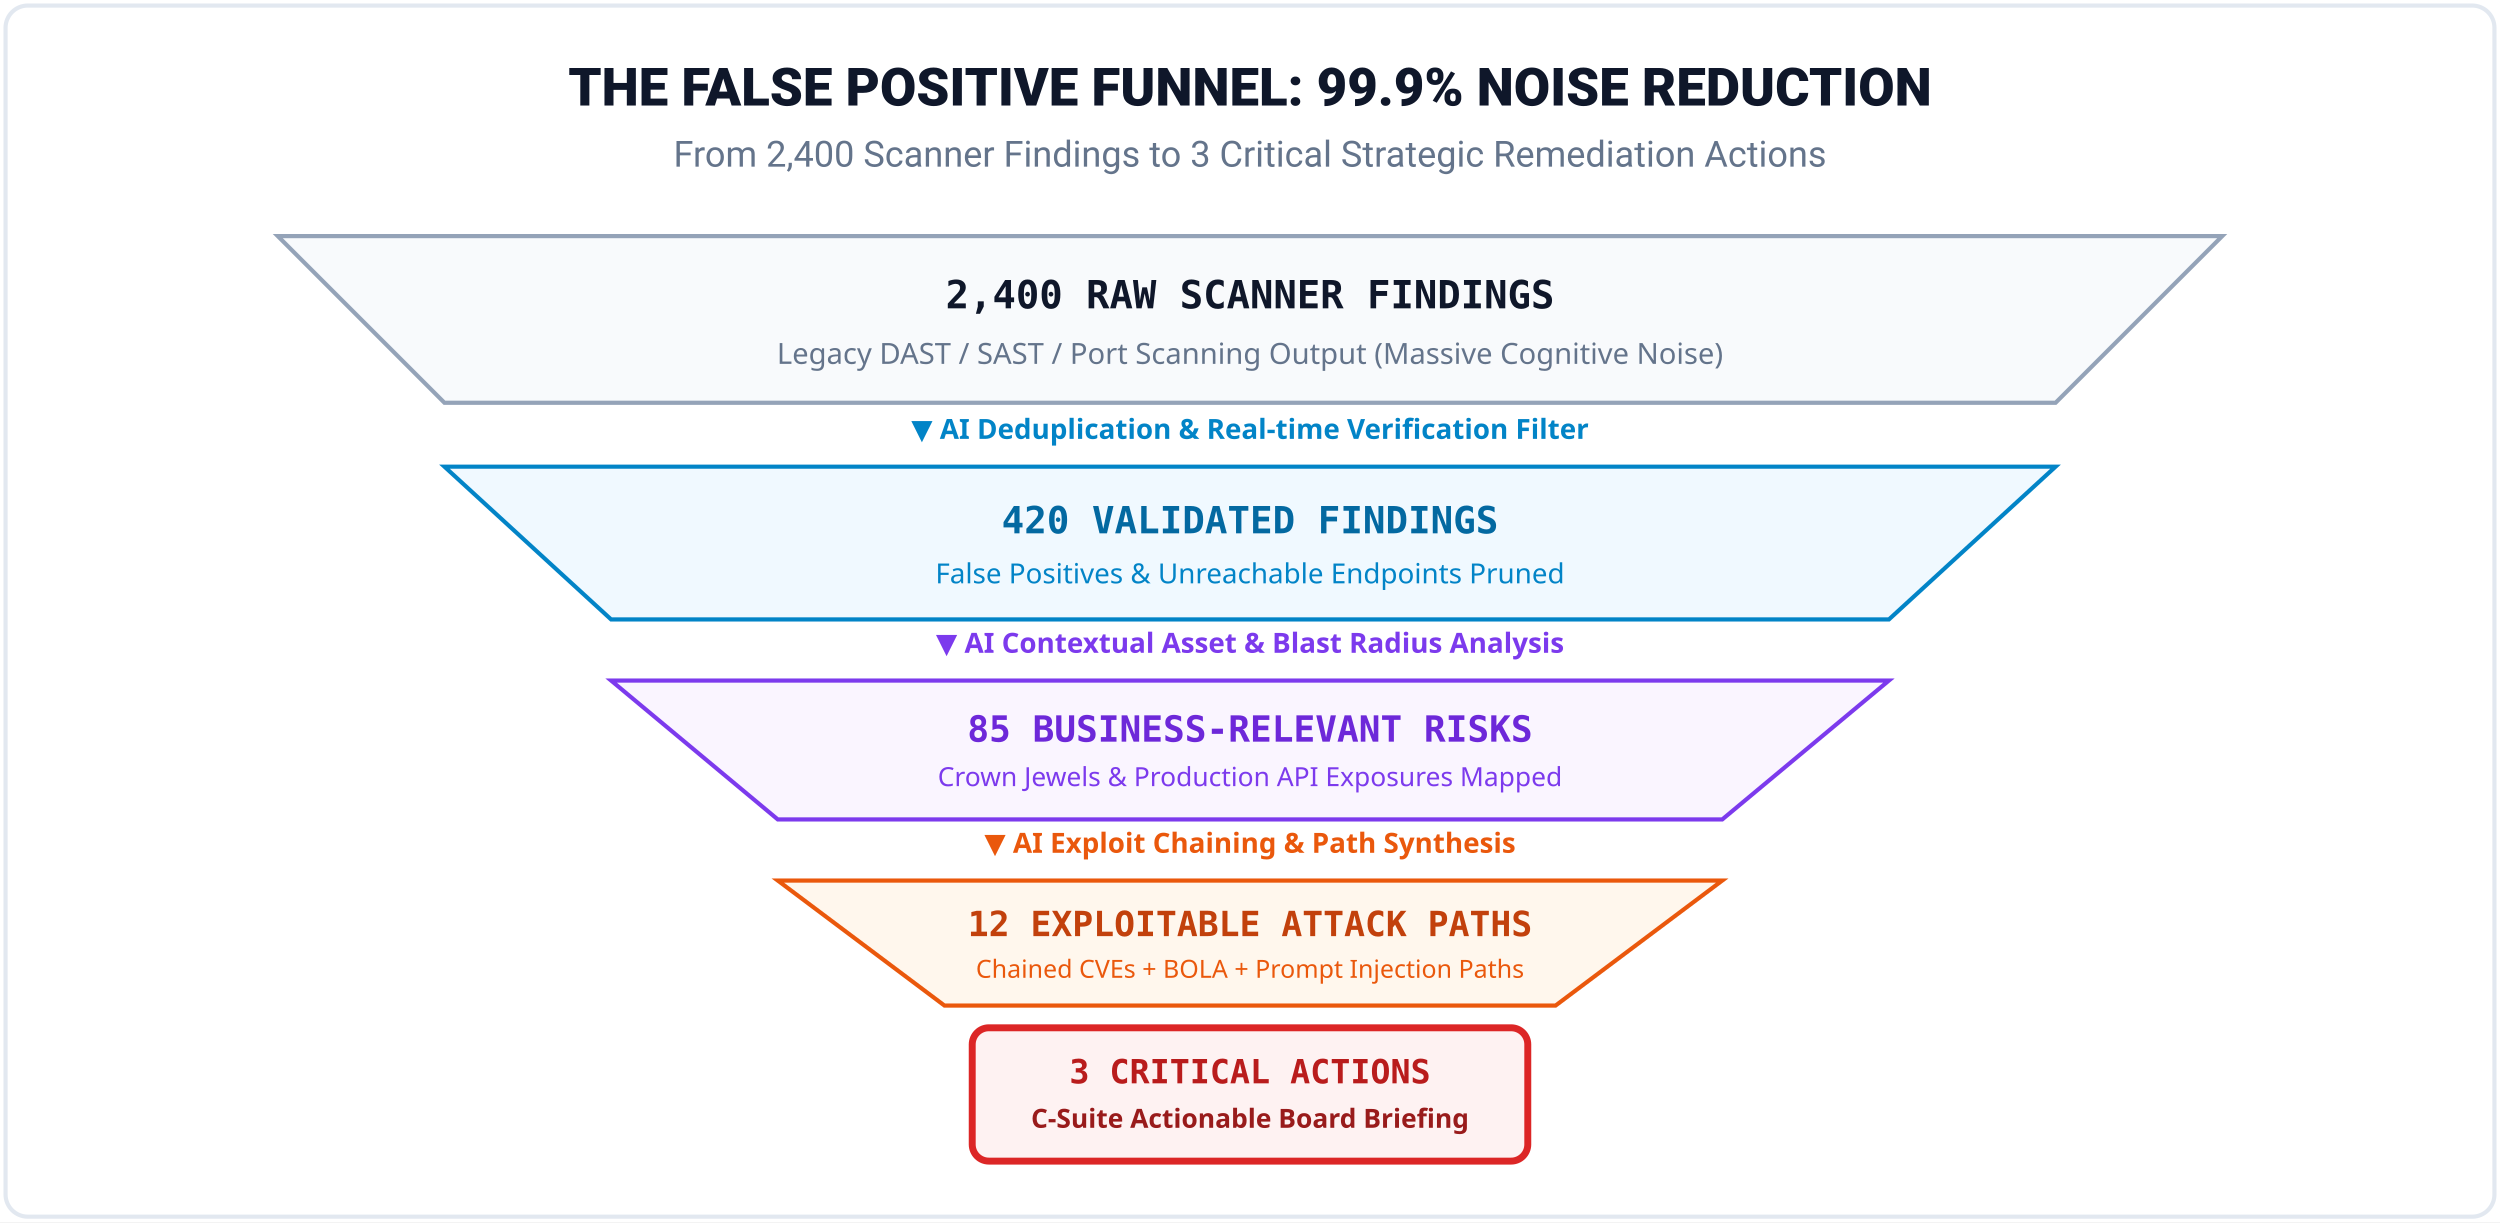
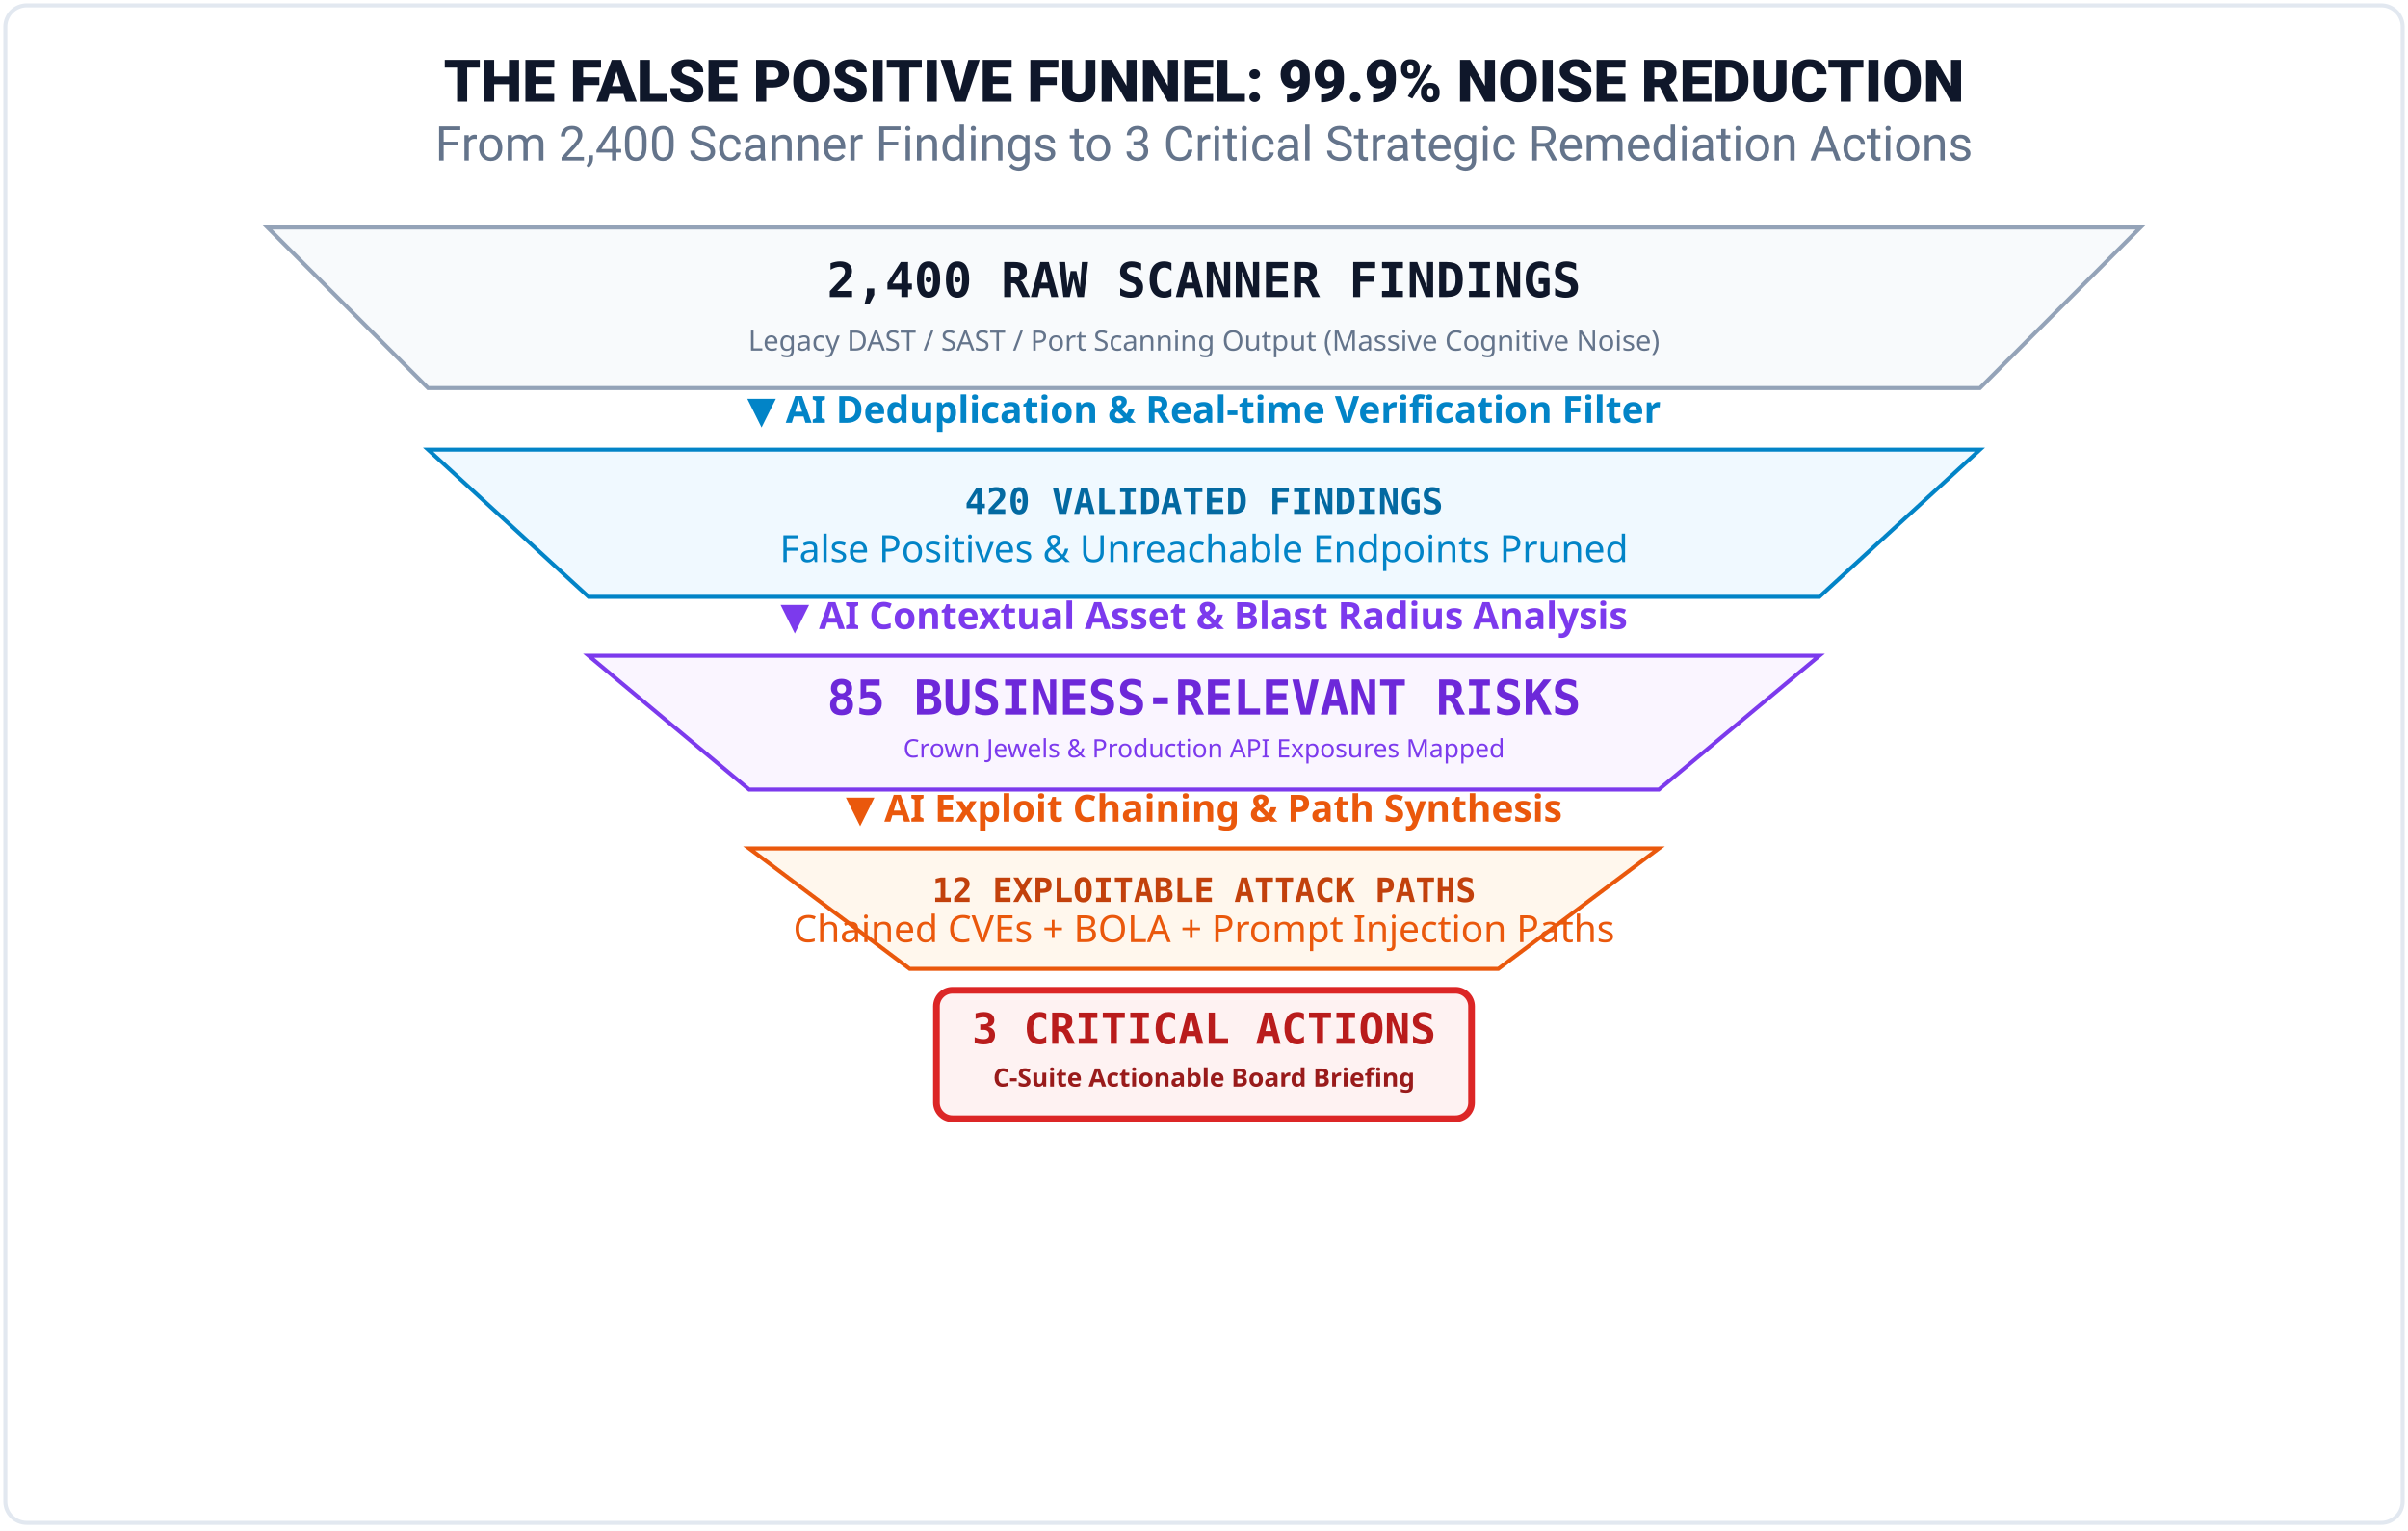
- <svg xmlns="http://www.w3.org/2000/svg" viewBox="0 0 900 440" width="100%" height="100%">
-   <rect width="900" height="440" fill="#ffffff" />
-   <rect width="896" height="436" x="2" y="2" fill="none" stroke="#e2e8f0" stroke-width="1.5" rx="8" />
-   <text x="450" y="38" fill="#0f172a" font-family="-apple-system, BlinkMacSystemFont, 'Segoe UI', Roboto, sans-serif" font-size="19" font-weight="800" text-anchor="middle">THE FALSE POSITIVE FUNNEL: 99.9% NOISE REDUCTION</text>
-   <text x="450" y="60" fill="#64748b" font-family="-apple-system, BlinkMacSystemFont, 'Segoe UI', Roboto, sans-serif" font-size="13" text-anchor="middle">From 2,400 Scanner Findings to 3 Critical Strategic Remediation Actions</text>
+ <svg xmlns="http://www.w3.org/2000/svg" viewBox="0 0 900 572" width="100%" height="100%">
+   <rect width="900" height="572" fill="#ffffff" />
+   <rect width="896" height="567" x="2" y="2" fill="none" stroke="#e2e8f0" stroke-width="1.5" rx="8" />
+   <text x="450" y="38" fill="#0f172a" font-family="-apple-system, BlinkMacSystemFont, 'Segoe UI', Roboto, sans-serif" font-size="22" font-weight="800" text-anchor="middle">THE FALSE POSITIVE FUNNEL: 99.9% NOISE REDUCTION</text>
+   <text x="450" y="60" fill="#64748b" font-family="-apple-system, BlinkMacSystemFont, 'Segoe UI', Roboto, sans-serif" font-size="18" text-anchor="middle">From 2,400 Scanner Findings to 3 Critical Strategic Remediation Actions</text>
  <g transform="translate(100, 85)">
    <polygon points="0,0 700,0 640,60 60,60" fill="#f8fafc" stroke="#94a3b8" stroke-width="1.5" />
-     <text x="350" y="26" fill="#0f172a" font-family="'JetBrains Mono', monospace" font-size="14" font-weight="800" text-anchor="middle">2,400 RAW SCANNER FINDINGS</text>
+     <text x="350" y="26" fill="#0f172a" font-family="'JetBrains Mono', monospace" font-size="18" font-weight="800" text-anchor="middle">2,400 RAW SCANNER FINDINGS</text>
    <text x="350" y="46" fill="#64748b" font-family="sans-serif" font-size="10.5" text-anchor="middle">Legacy DAST / SAST / Port Scanning Output (Massive Cognitive Noise)</text>
  </g>
-   <text x="450" y="158" fill="#0284c7" font-family="sans-serif" font-size="10" font-weight="800" text-anchor="middle">▼ AI Deduplication &amp; Real-time Verification Filter</text>
+   <text x="450" y="158" fill="#0284c7" font-family="sans-serif" font-size="14" font-weight="800" text-anchor="middle">▼ AI Deduplication &amp; Real-time Verification Filter</text>
  <g transform="translate(100, 168)">
    <polygon points="60,0 640,0 580,55 120,55" fill="#f0f9ff" stroke="#0284c7" stroke-width="1.5" />
    <text x="350" y="24" fill="#0369a1" font-family="'JetBrains Mono', monospace" font-size="13.5" font-weight="800" text-anchor="middle">420 VALIDATED FINDINGS</text>
-     <text x="350" y="42" fill="#0284c7" font-family="sans-serif" font-size="10" text-anchor="middle">False Positives &amp; Unreachable Endpoints Pruned</text>
+     <text x="350" y="42" fill="#0284c7" font-family="sans-serif" font-size="14" text-anchor="middle">False Positives &amp; Unreachable Endpoints Pruned</text>
  </g>
-   <text x="450" y="235" fill="#7c3aed" font-family="sans-serif" font-size="10" font-weight="800" text-anchor="middle">▼ AI Contextual Asset &amp; Blast Radius Analysis</text>
+   <text x="450" y="235" fill="#7c3aed" font-family="sans-serif" font-size="14" font-weight="800" text-anchor="middle">▼ AI Contextual Asset &amp; Blast Radius Analysis</text>
  <g transform="translate(100, 245)">
    <polygon points="120,0 580,0 520,50 180,50" fill="#faf5ff" stroke="#7c3aed" stroke-width="1.5" />
-     <text x="350" y="22" fill="#6d28d9" font-family="'JetBrains Mono', monospace" font-size="13" font-weight="800" text-anchor="middle">85 BUSINESS-RELEVANT RISKS</text>
+     <text x="350" y="22" fill="#6d28d9" font-family="'JetBrains Mono', monospace" font-size="18" font-weight="800" text-anchor="middle">85 BUSINESS-RELEVANT RISKS</text>
    <text x="350" y="38" fill="#7c3aed" font-family="sans-serif" font-size="9.5" text-anchor="middle">Crown Jewels &amp; Production API Exposures Mapped</text>
  </g>
-   <text x="450" y="307" fill="#ea580c" font-family="sans-serif" font-size="10" font-weight="800" text-anchor="middle">▼ AI Exploit Chaining &amp; Path Synthesis</text>
+   <text x="450" y="307" fill="#ea580c" font-family="sans-serif" font-size="14" font-weight="800" text-anchor="middle">▼ AI Exploit Chaining &amp; Path Synthesis</text>
  <g transform="translate(100, 317)">
    <polygon points="180,0 520,0 460,45 240,45" fill="#fff7ed" stroke="#ea580c" stroke-width="1.5" />
    <text x="350" y="20" fill="#c2410c" font-family="'JetBrains Mono', monospace" font-size="12.5" font-weight="800" text-anchor="middle">12 EXPLOITABLE ATTACK PATHS</text>
-     <text x="350" y="35" fill="#ea580c" font-family="sans-serif" font-size="9" text-anchor="middle">Chained CVEs + BOLA + Prompt Injection Paths</text>
+     <text x="350" y="35" fill="#ea580c" font-family="sans-serif" font-size="14" text-anchor="middle">Chained CVEs + BOLA + Prompt Injection Paths</text>
  </g>
  <g transform="translate(100, 370)">
    <rect x="250" y="0" width="200" height="48" fill="#fef2f2" stroke="#dc2626" stroke-width="2.5" rx="6" />
-     <text x="350" y="20" fill="#b91c1c" font-family="'JetBrains Mono', monospace" font-size="12" font-weight="900" text-anchor="middle">3 CRITICAL ACTIONS</text>
+     <text x="350" y="20" fill="#b91c1c" font-family="'JetBrains Mono', monospace" font-size="16" font-weight="900" text-anchor="middle">3 CRITICAL ACTIONS</text>
    <text x="350" y="36" fill="#991b1b" font-family="sans-serif" font-size="9.5" font-weight="700" text-anchor="middle">C-Suite Actionable Board Briefing</text>
  </g>
</svg>
